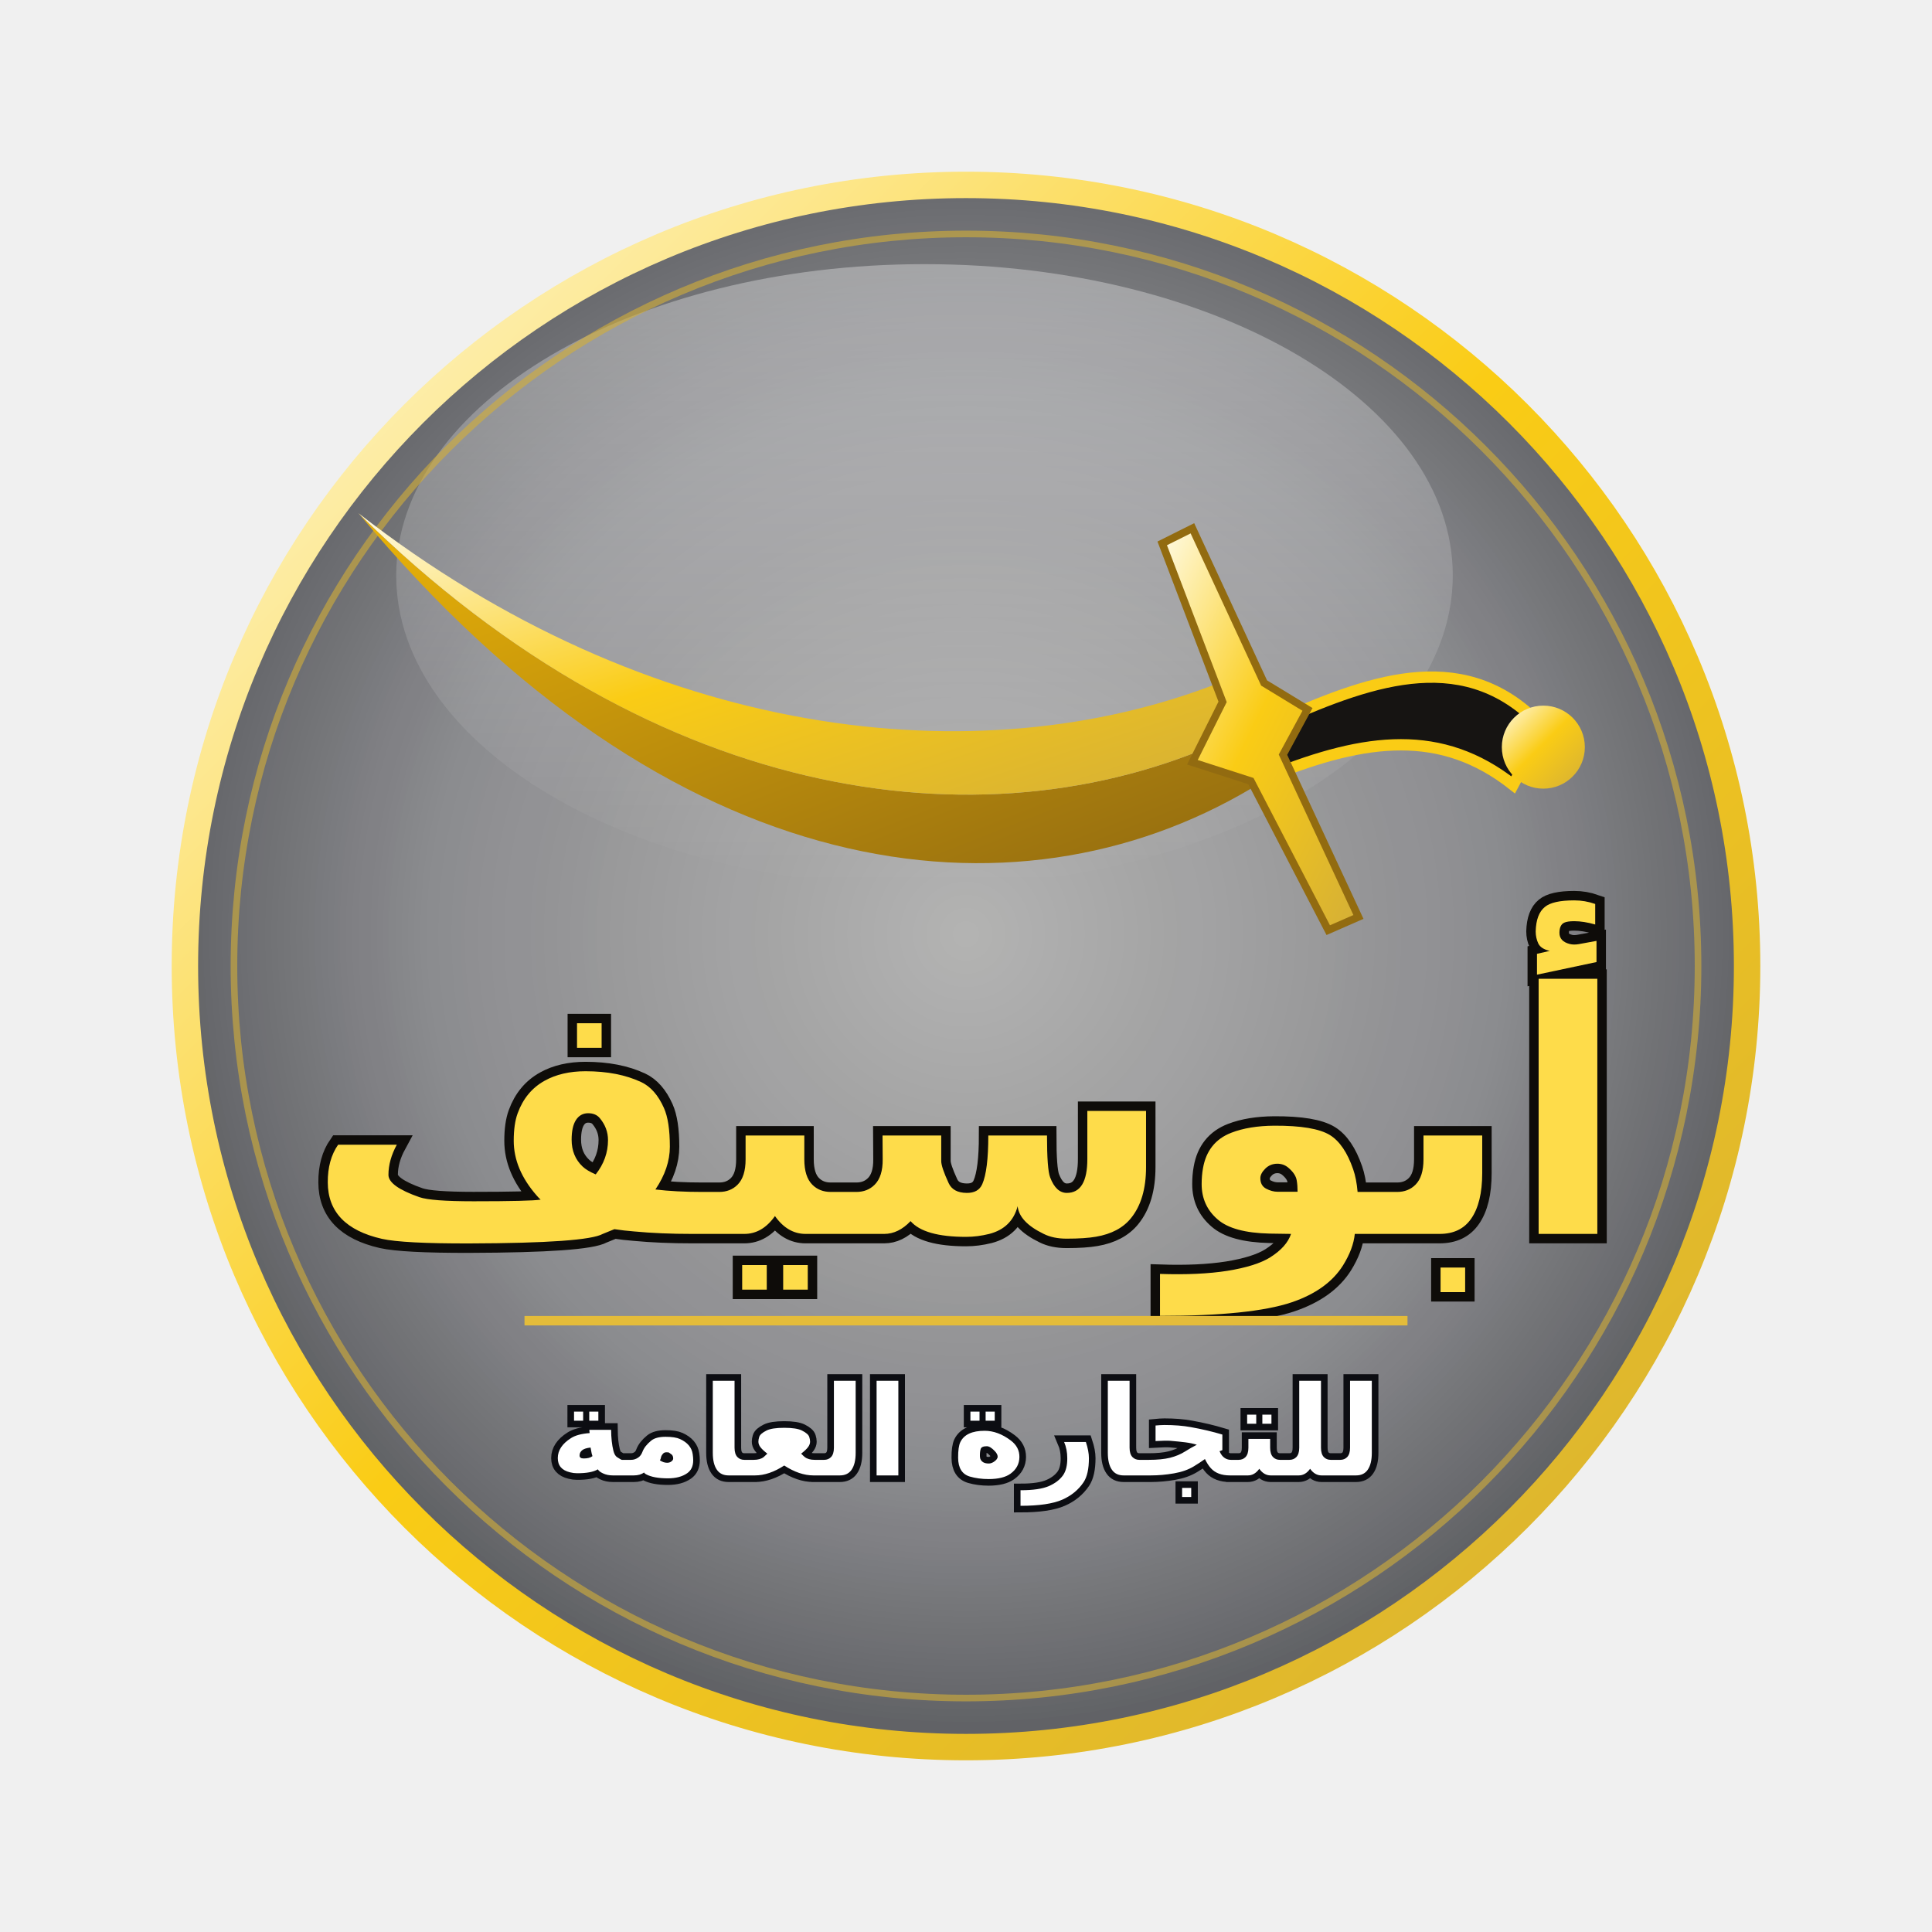
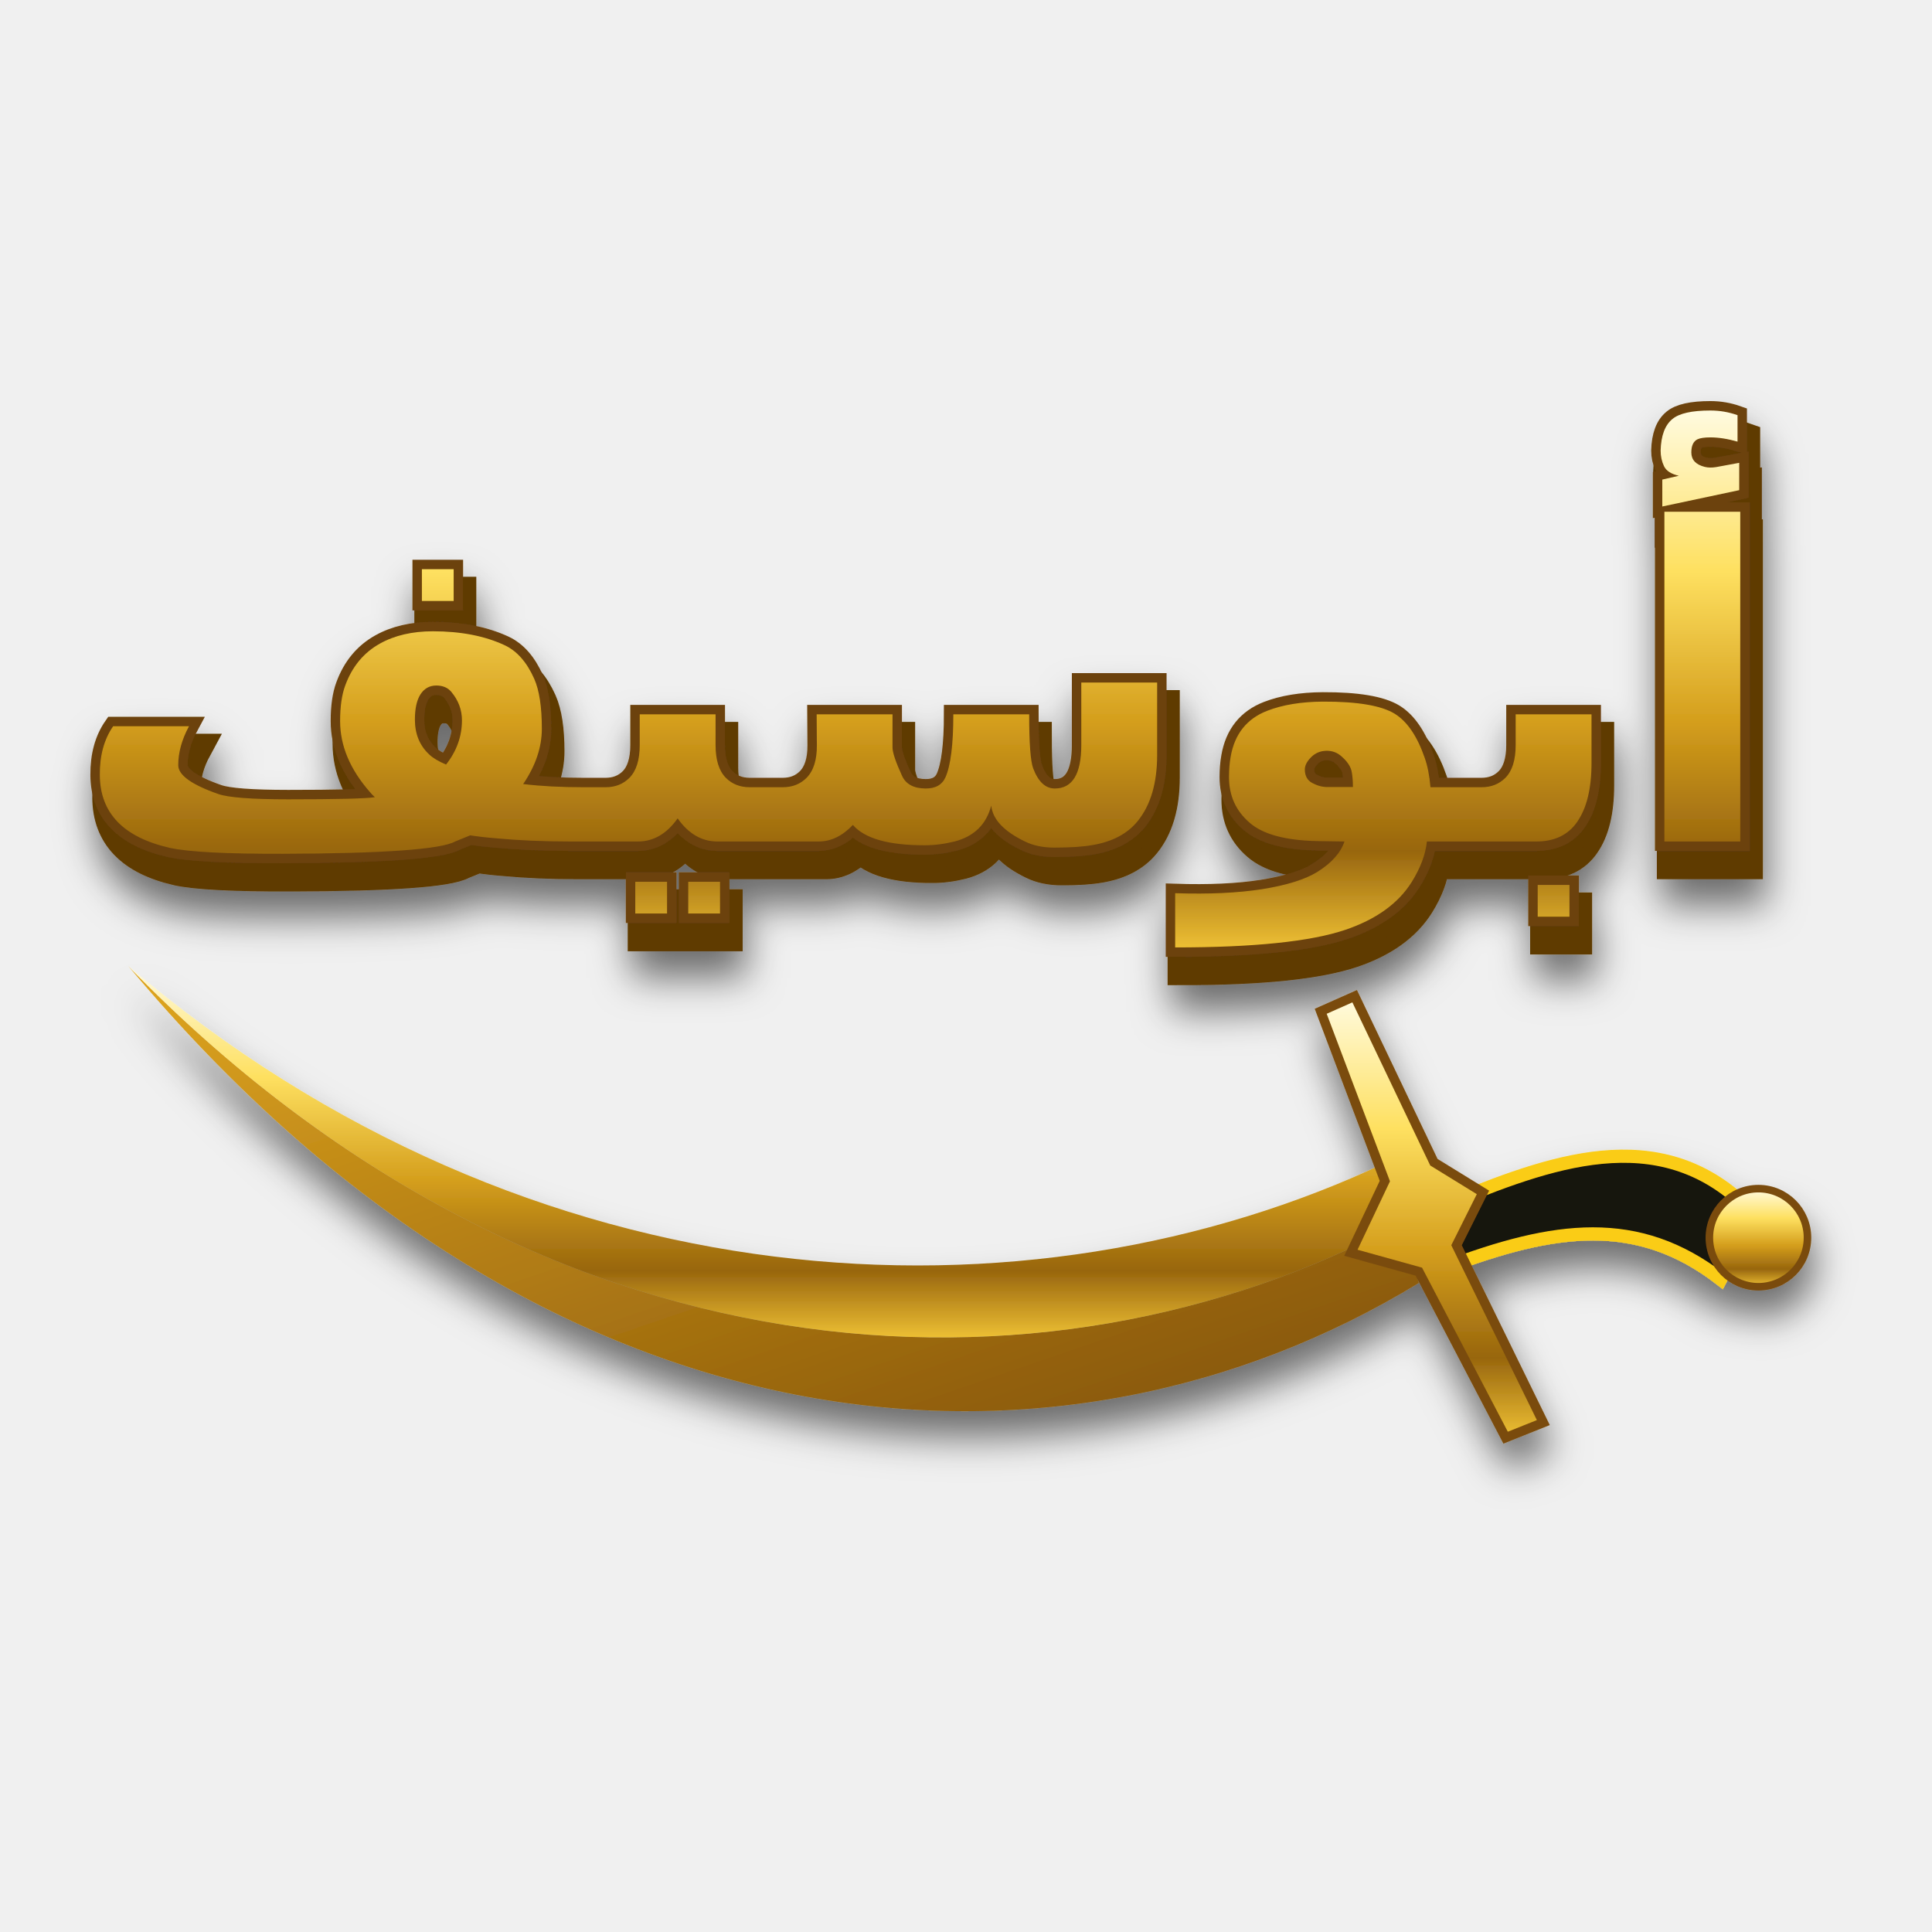
<svg xmlns="http://www.w3.org/2000/svg" viewBox="0 0 1024 1024" width="512" height="512">
  <defs>
-     <radialGradient id="glassOrb" cx="50%" cy="48%" r="50%">
-       <stop offset="0%" stop-color="#262422" stop-opacity="0.30" />
-       <stop offset="68%" stop-color="#14151c" stop-opacity="0.46" />
-       <stop offset="100%" stop-color="#0a0c12" stop-opacity="0.62" />
-     </radialGradient>
-     <linearGradient id="domeShine" x1="0%" y1="0%" x2="0%" y2="100%">
-       <stop offset="0%" stop-color="#ffffff" stop-opacity="0.34" />
-       <stop offset="100%" stop-color="#ffffff" stop-opacity="0" />
+     <linearGradient id="g24" x1="0%" y1="0%" x2="0%" y2="100%">
+       <stop offset="0%" stop-color="#fffbe0" />
+       <stop offset="30%" stop-color="#fee060" />
+       <stop offset="58%" stop-color="#d49e1c" />
+       <stop offset="82%" stop-color="#98660e" />
+       <stop offset="100%" stop-color="#eec034" />
    </linearGradient>
-     <linearGradient id="goldHi" x1="0%" y1="0%" x2="100%" y2="100%">
-       <stop offset="0%" stop-color="#fffbe6" />
-       <stop offset="48%" stop-color="#facc15" />
-       <stop offset="100%" stop-color="#d4af37" />
+     <linearGradient id="gLo" x1="0%" y1="0%" x2="100%" y2="100%">
+       <stop offset="0%" stop-color="#e0a620" />
+       <stop offset="100%" stop-color="#805008" />
    </linearGradient>
-     <linearGradient id="goldLo" x1="0%" y1="0%" x2="100%" y2="100%">
-       <stop offset="0%" stop-color="#eab308" />
-       <stop offset="100%" stop-color="#926b10" />
-     </linearGradient>
+     <filter id="drop" x="-15%" y="-15%" width="130%" height="130%">
+       <feDropShadow dx="2" dy="14" stdDeviation="10" flood-color="#000000" flood-opacity="0.55" />
+     </filter>
  </defs>
-   <circle cx="512" cy="512" r="414" fill="url(#glassOrb)" />
-   <ellipse cx="490" cy="305" rx="280" ry="165" fill="url(#domeShine)" />
-   <circle cx="512" cy="512" r="414" fill="none" stroke="url(#goldHi)" stroke-width="14" />
-   <circle cx="512" cy="512" r="388" fill="none" stroke="#d4af37" stroke-opacity="0.6" stroke-width="3.5" />
-   <path d="M654 390 C528 450 350 430 190 272 C356 472 538 492 663 418 Z" fill="url(#goldLo)" />
-   <path d="M646 362 C518 412 344 392 190 272 C350 430 528 450 654 390 Z" fill="url(#goldHi)" />
-   <path d="M680 381 C728 360 778 342 818 386 L802 416 C764 386 724 391 674 411 Z" fill="#161412" stroke="#facc15" stroke-width="6" />
-   <polygon points="632,404 648,372 616,288 632,280 670,362 693,376 680,400 720,486 704,493 663,414" fill="url(#goldHi)" stroke="#926b10" stroke-width="4" />
-   <circle cx="818" cy="396" r="22" fill="url(#goldHi)" />
-   <text x="512" y="654" text-anchor="middle" fill="#fedc4a" stroke="#0e0c09" stroke-width="10" paint-order="stroke" font-size="178" font-weight="900" font-family="sans-serif">أبوسيف</text>
-   <line x1="278" y1="700" x2="746" y2="700" stroke="#e4bc3a" stroke-width="5" />
-   <text x="512" y="782" text-anchor="middle" fill="#ffffff" stroke="#0c0d12" stroke-width="7" paint-order="stroke" font-size="66" font-weight="800" font-family="sans-serif">للتجارة العامة</text>
+   <g filter="url(#drop)">
+     <text x="494" y="458" text-anchor="middle" fill="#5e3a06" stroke="#5e3a06" stroke-width="16" paint-order="stroke" font-size="230" font-weight="900" font-family="sans-serif">أبوسيف</text>
+     <text x="490" y="446" text-anchor="middle" fill="url(#g24)" stroke="#6c4208" stroke-width="10" paint-order="stroke" font-size="230" font-weight="900" font-family="sans-serif">أبوسيف</text>
+     <path d="M743 648 C553 750 286 736 68 512 C290 778 562 796 752 680 Z" fill="url(#gLo)" />
+     <path d="M735 616 C545 706 282 694 68 512 C286 736 553 750 743 648 Z" fill="url(#g24)" />
+     <path d="M772 636 C826 614 884 594 930 644 L912 678 C868 644 824 650 766 672 Z" fill="#18120c" stroke="#facc15" stroke-width="7" />
+     <polygon points="716,664 734,626 700,536 718,528 760,616 786,632 772,660 818,754 798,762 752,674" fill="url(#g24)" stroke="#7a4c0a" stroke-width="5" />
+     <circle cx="932" cy="656" r="26" fill="url(#g24)" stroke="#7a4c0a" stroke-width="4" />
+   </g>
</svg>
